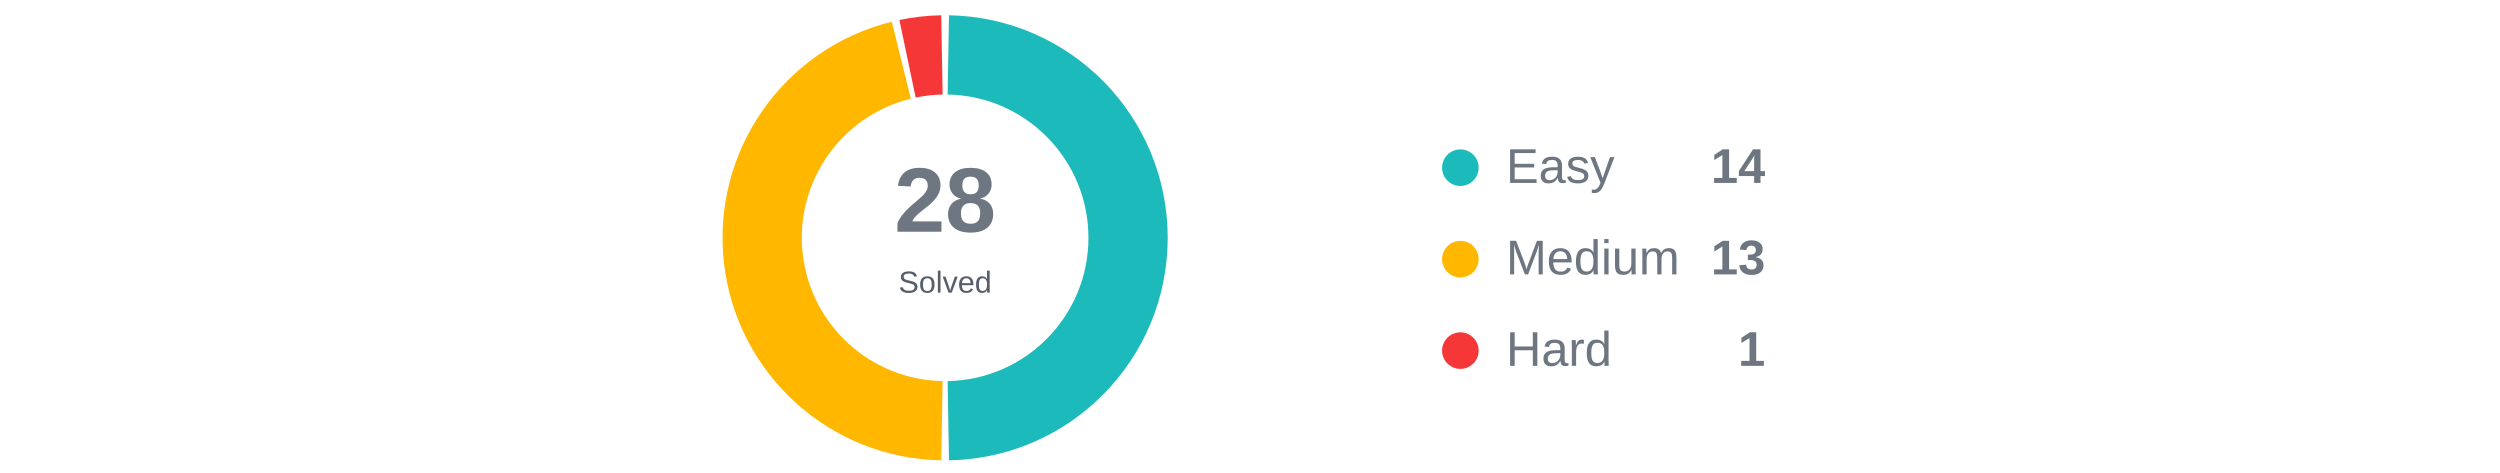
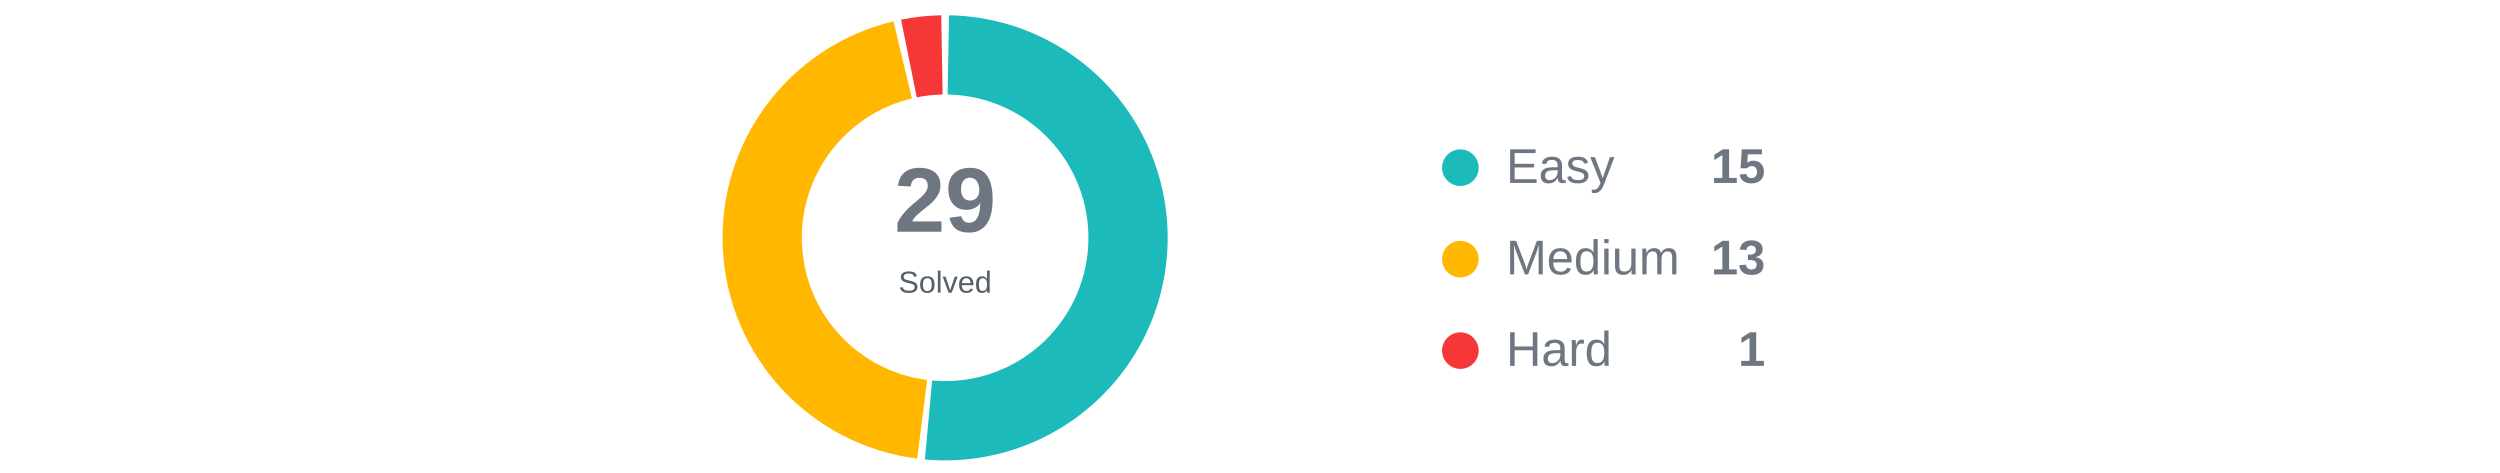
<svg xmlns="http://www.w3.org/2000/svg" width="820" height="155" viewBox="0 0 820 155">
-   <path d=" M 311.047 137.991 A 60 60 0 0 0 311.047 18.009 " fill="none" stroke="#1cbaba" stroke-width="26" stroke-linecap="butt" />
-   <path d=" M 295.63 19.746 A 60 60 0 0 0 308.953 137.991 " fill="none" stroke="#FFb700" stroke-width="26" stroke-linecap="butt" />
-   <path d=" M 308.953 18.009 A 60 60 0 0 0 297.672 19.28 " fill="none" stroke="#f63737" stroke-width="26" stroke-linecap="butt" />
+   <path d=" M 304.555 137.752 A 60 60 0 1 0 311.047 18.009 " fill="none" stroke="#1cbaba" stroke-width="26" stroke-linecap="butt" />
+   <path d=" M 296.081 19.637 A 60 60 0 0 0 302.473 137.526 " fill="none" stroke="#FFb700" stroke-width="26" stroke-linecap="butt" />
+   <path d=" M 308.953 18.009 A 60 60 0 0 0 298.126 19.187 " fill="none" stroke="#f63737" stroke-width="26" stroke-linecap="butt" />
  <text x="310" y="76" text-anchor="middle" font-size="30" font-weight="700" font-family="Segoe UI, Arial" fill="#6e7781">
- 28
+ 29
</text>
  <text x="310" y="96" text-anchor="middle" font-size="10" font-family="Segoe UI, Arial" fill="#57606a">
Solved
</text>
  <circle cx="479" cy="55" r="6" fill="#1cbaba" />
  <text x="494" y="60" font-size="16" font-family="Segoe UI, Arial" fill="#6e7781">
Easy
</text>
  <text x="579" y="60" text-anchor="end" font-size="16" font-weight="700" font-family="Segoe UI, Arial" fill="#6e7781">
- 14
+ 15

</text>
  <circle cx="479" cy="85" r="6" fill="#FFb700" />
  <text x="494" y="90" font-size="16" font-family="Segoe UI, Arial" fill="#6e7781">
Medium

</text>
  <text x="579" y="90" text-anchor="end" font-size="16" font-weight="700" font-family="Segoe UI, Arial" fill="#6e7781">
13
</text>
  <circle cx="479" cy="115" r="6" fill="#f63737" />
  <text x="494" y="120" font-size="16" font-family="Segoe UI, Arial" fill="#6e7781">
Hard
</text>
  <text x="579" y="120" text-anchor="end" font-size="16" font-weight="700" font-family="Segoe UI, Arial" fill="#6e7781">
1
</text>
</svg>
